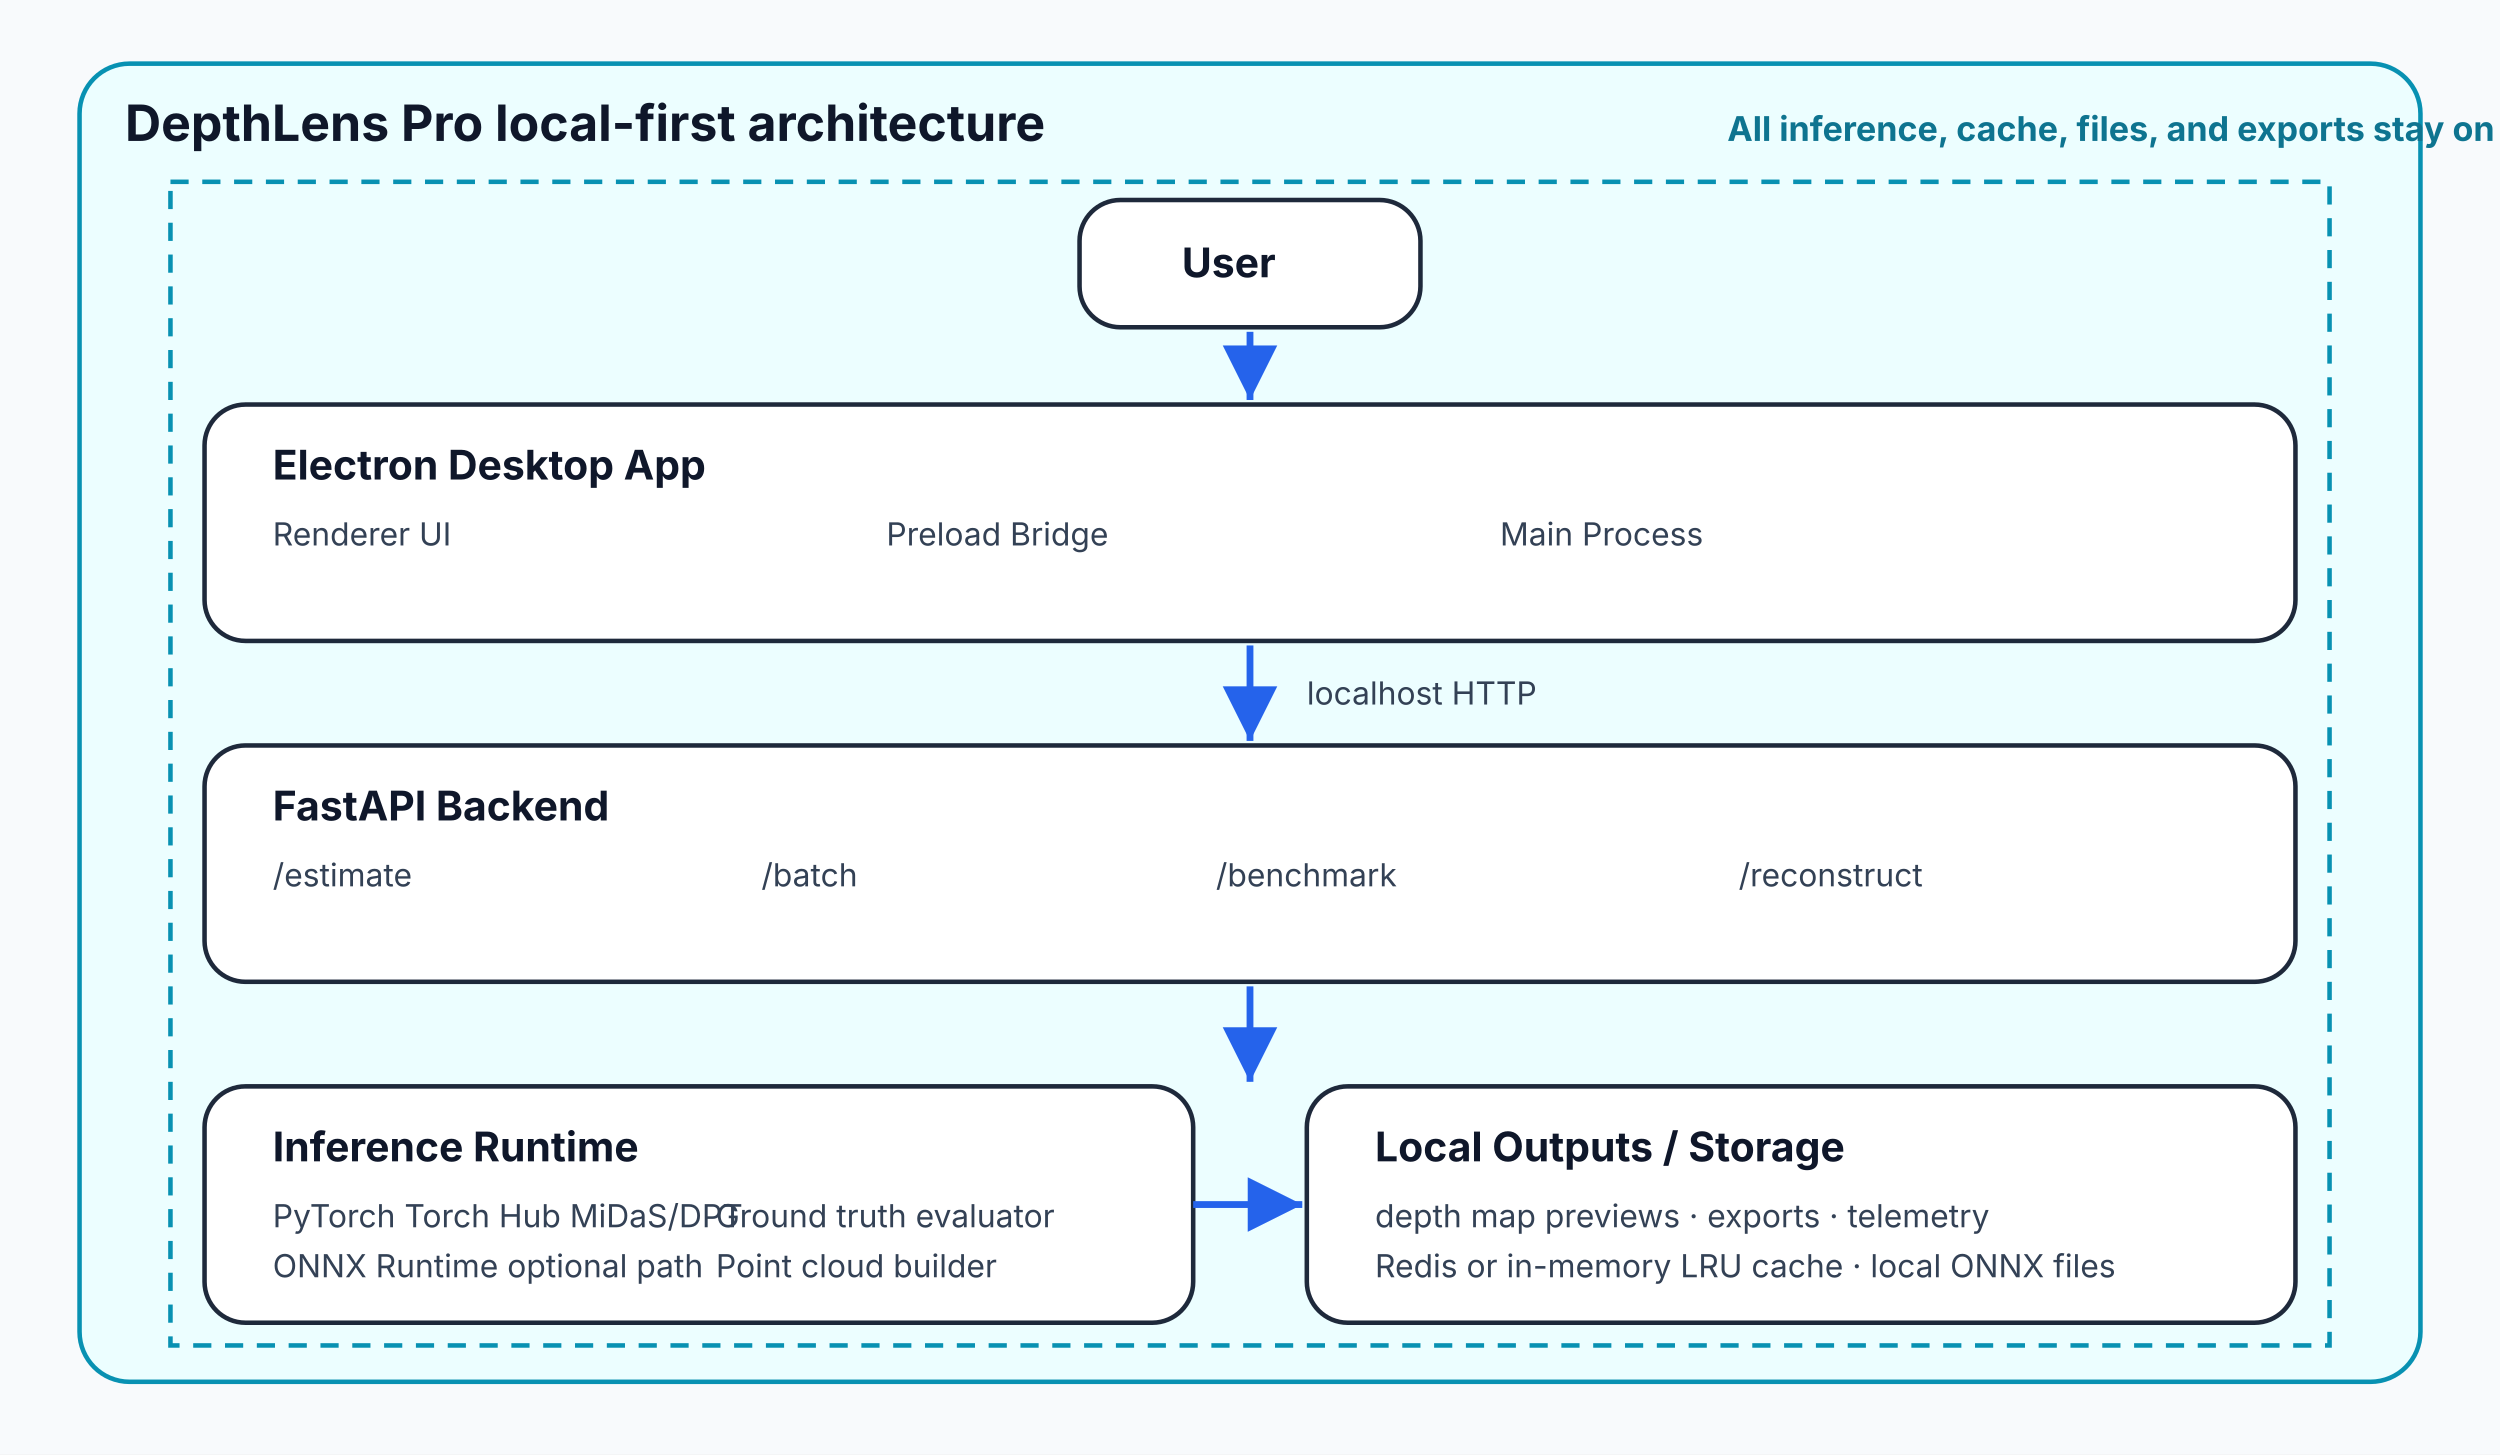
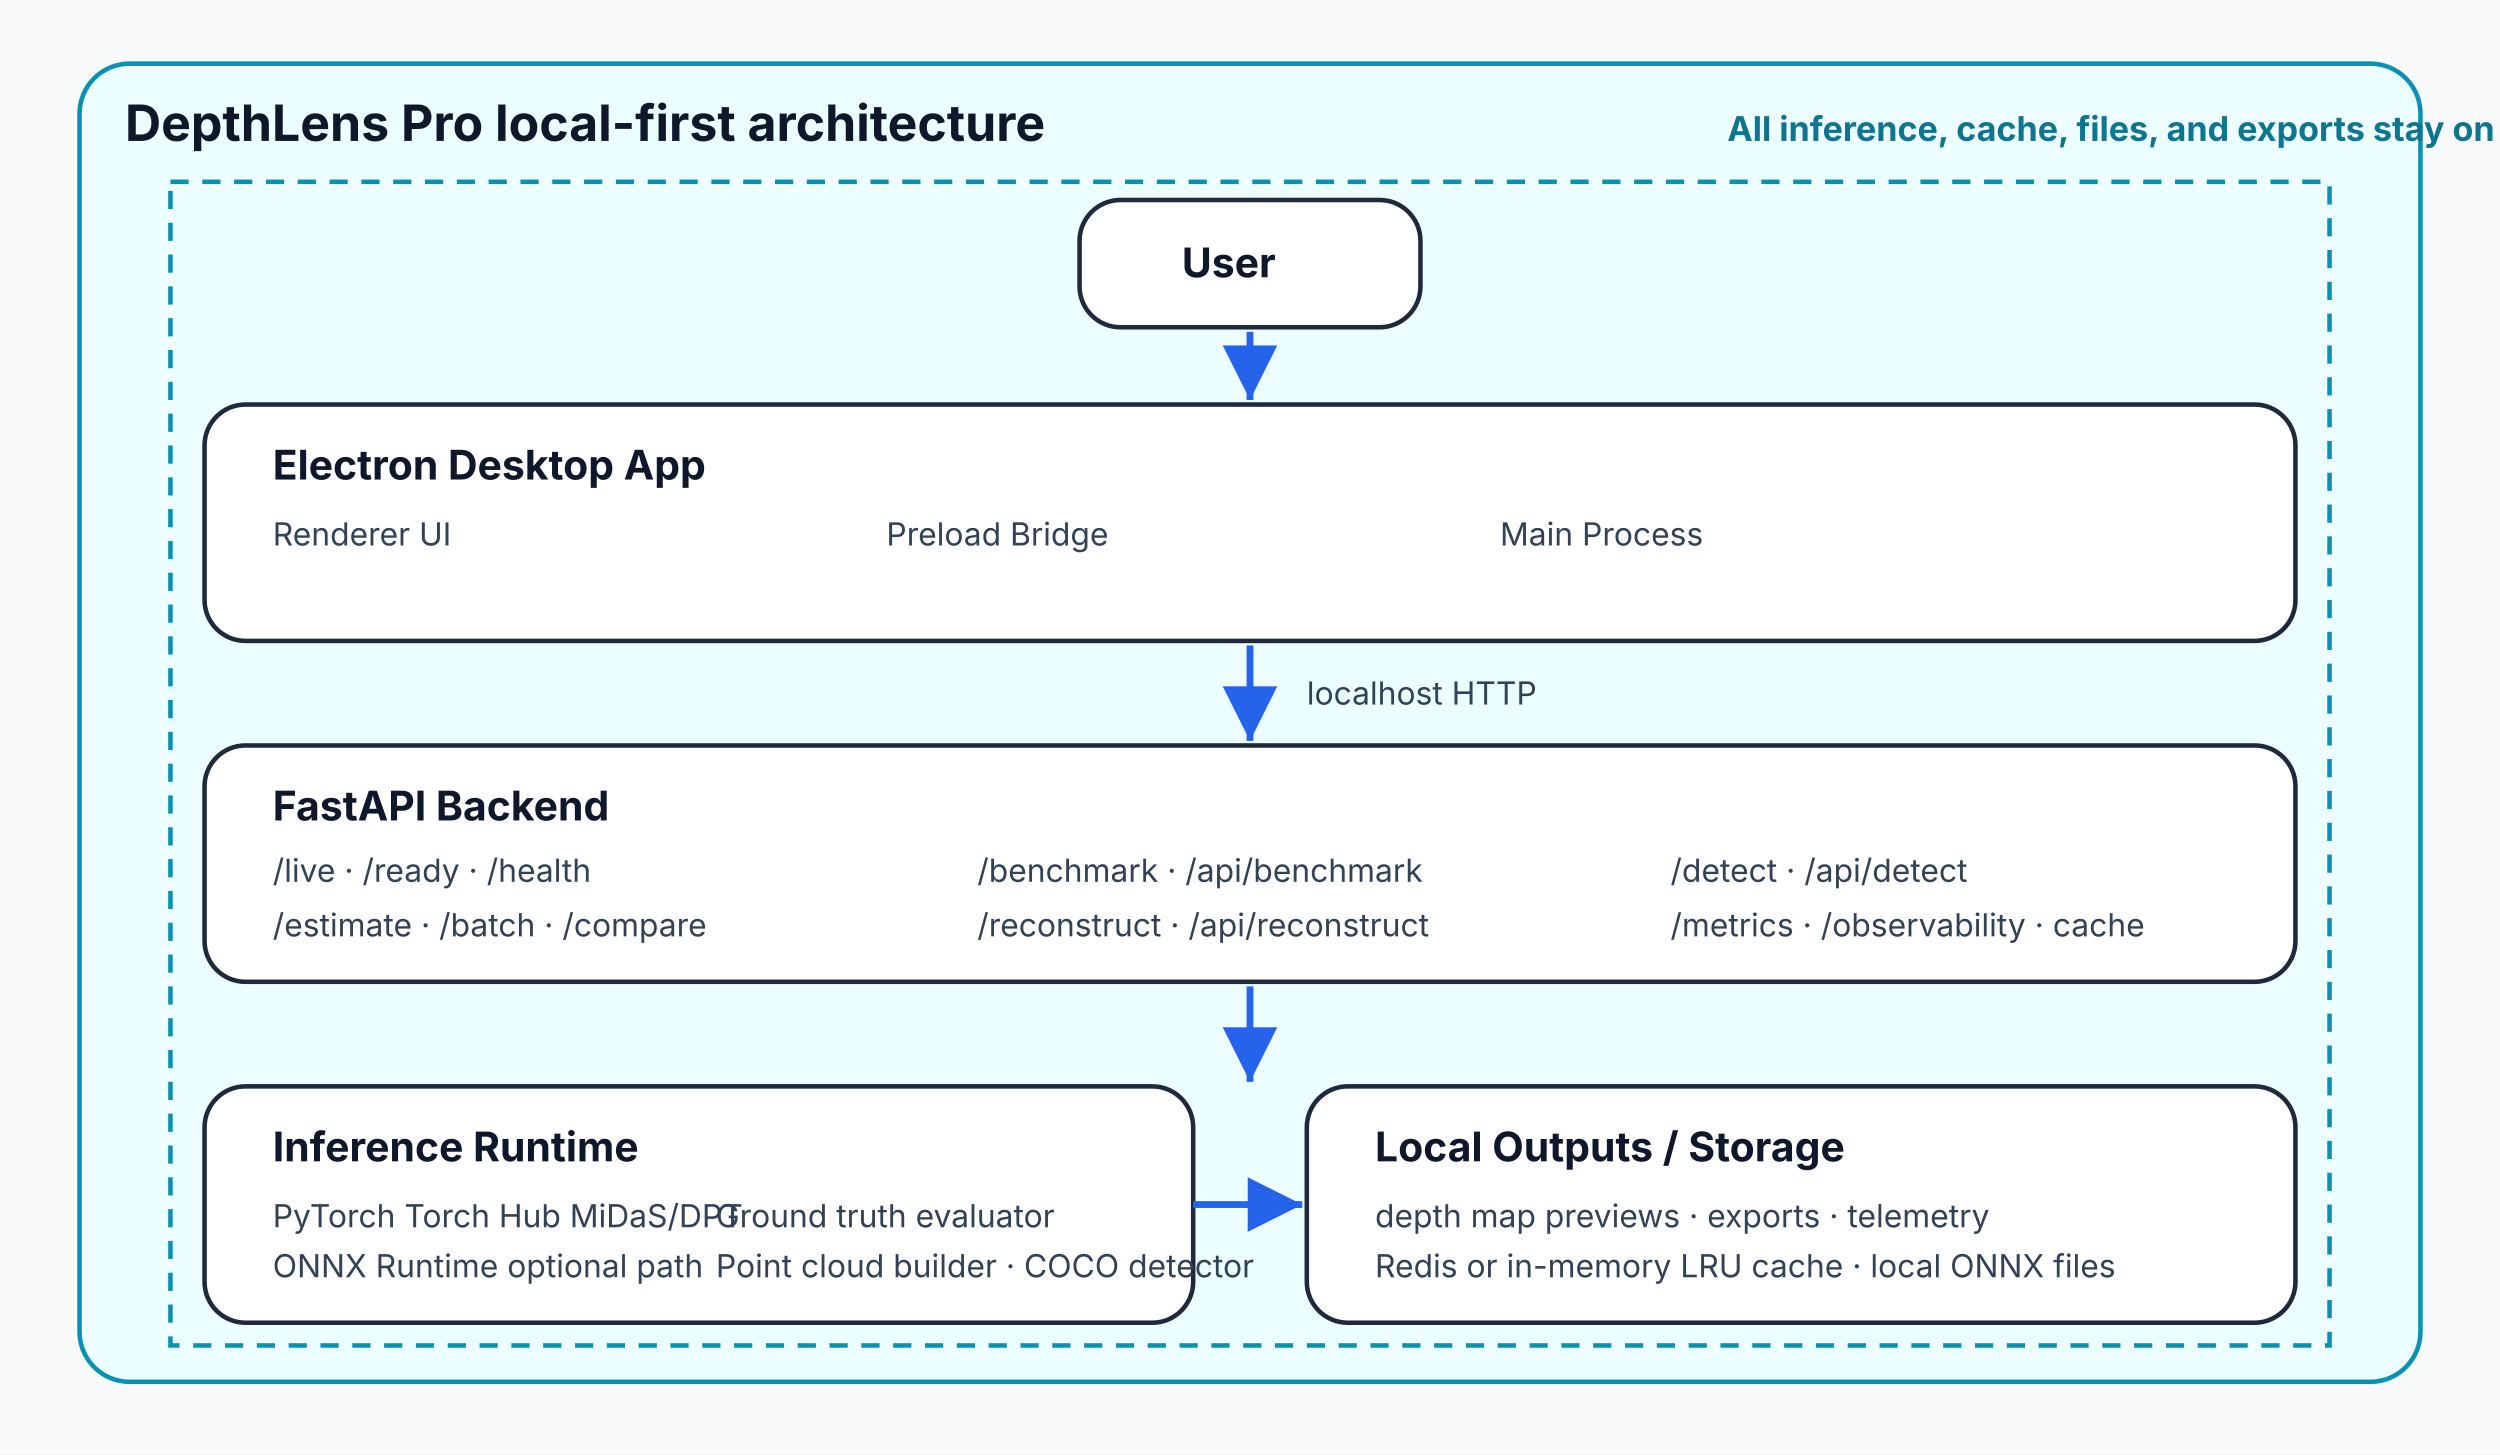
<svg xmlns="http://www.w3.org/2000/svg" width="1100" height="640" viewBox="0 0 1100 640" role="img" aria-labelledby="title desc">
  <defs>
    <style>
      .bg { fill: #f8fafc; }
      .card { fill: #ffffff; stroke: #1e293b; stroke-width: 2; rx: 18; }
      .local { fill: #ecfeff; stroke: #0891b2; stroke-width: 2; rx: 22; }
      .title { font: 700 22px system-ui, -apple-system, BlinkMacSystemFont, "Segoe UI", sans-serif; fill: #0f172a; }
      .label { font: 700 18px system-ui, -apple-system, BlinkMacSystemFont, "Segoe UI", sans-serif; fill: #0f172a; }
      .small { font: 14px system-ui, -apple-system, BlinkMacSystemFont, "Segoe UI", sans-serif; fill: #334155; }
      .note { font: 700 15px system-ui, -apple-system, BlinkMacSystemFont, "Segoe UI", sans-serif; fill: #0e7490; }
      .arrow { stroke: #2563eb; stroke-width: 3; fill: none; marker-end: url(#arrowhead); }
      .dashed { stroke: #0891b2; stroke-width: 2; stroke-dasharray: 8 6; fill: none; }
    </style>
    <marker id="arrowhead" markerWidth="12" markerHeight="12" refX="10" refY="6" orient="auto">
      <path d="M2,2 L10,6 L2,10 Z" fill="#2563eb" />
    </marker>
  </defs>
  <rect class="bg" x="0" y="0" width="1100" height="640" />
  <rect class="local" x="35" y="28" width="1030" height="580" />
  <text class="title" x="55" y="62">DepthLens Pro local-first architecture</text>
  <text class="note" x="760" y="62">All inference, cache, files, and exports stay on localhost</text>
  <rect class="card" x="475" y="88" width="150" height="56" />
  <text class="label" x="520" y="122">User</text>
  <path class="arrow" d="M550 146 V176" />
  <rect class="card" x="90" y="178" width="920" height="104" />
  <text class="label" x="120" y="211">Electron Desktop App</text>
  <text class="small" x="120" y="240">Renderer UI</text>
  <text class="small" x="390" y="240">Preload Bridge</text>
  <text class="small" x="660" y="240">Main Process</text>
  <path class="arrow" d="M550 284 V326" />
  <text class="small" x="575" y="310">localhost HTTP</text>
  <rect class="card" x="90" y="328" width="920" height="104" />
  <text class="label" x="120" y="361">FastAPI Backend</text>
-   <text class="small" x="120" y="390">/estimate</text>
-   <text class="small" x="335" y="390">/batch</text>
-   <text class="small" x="535" y="390">/benchmark</text>
-   <text class="small" x="765" y="390">/reconstruct</text>
+   <text class="small" x="120" y="388">/live · /ready · /health</text>
+   <text class="small" x="120" y="412">/estimate · /batch · /compare</text>
+   <text class="small" x="430" y="388">/benchmark · /api/benchmark</text>
+   <text class="small" x="430" y="412">/reconstruct · /api/reconstruct</text>
+   <text class="small" x="735" y="388">/detect · /api/detect</text>
+   <text class="small" x="735" y="412">/metrics · /observability · cache</text>
  <path class="arrow" d="M550 434 V476" />
  <rect class="card" x="90" y="478" width="435" height="104" />
  <text class="label" x="120" y="511">Inference Runtime</text>
  <text class="small" x="120" y="540">PyTorch Torch Hub MiDaS/DPT</text>
  <text class="small" x="120" y="562">ONNX Runtime optional path</text>
  <text class="small" x="315" y="540">Ground truth evaluator</text>
-   <text class="small" x="315" y="562">Point cloud builder</text>
+   <text class="small" x="315" y="562">Point cloud builder · COCO detector</text>
  <rect class="card" x="575" y="478" width="435" height="104" />
  <text class="label" x="605" y="511">Local Outputs / Storage</text>
  <text class="small" x="605" y="540">depth map previews · exports · telemetry</text>
  <text class="small" x="605" y="562">Redis or in-memory LRU cache · local ONNX files</text>
  <path class="arrow" d="M525 530 H573" />
  <path class="dashed" d="M75 80 H1025 V592 H75 Z" />
</svg>
